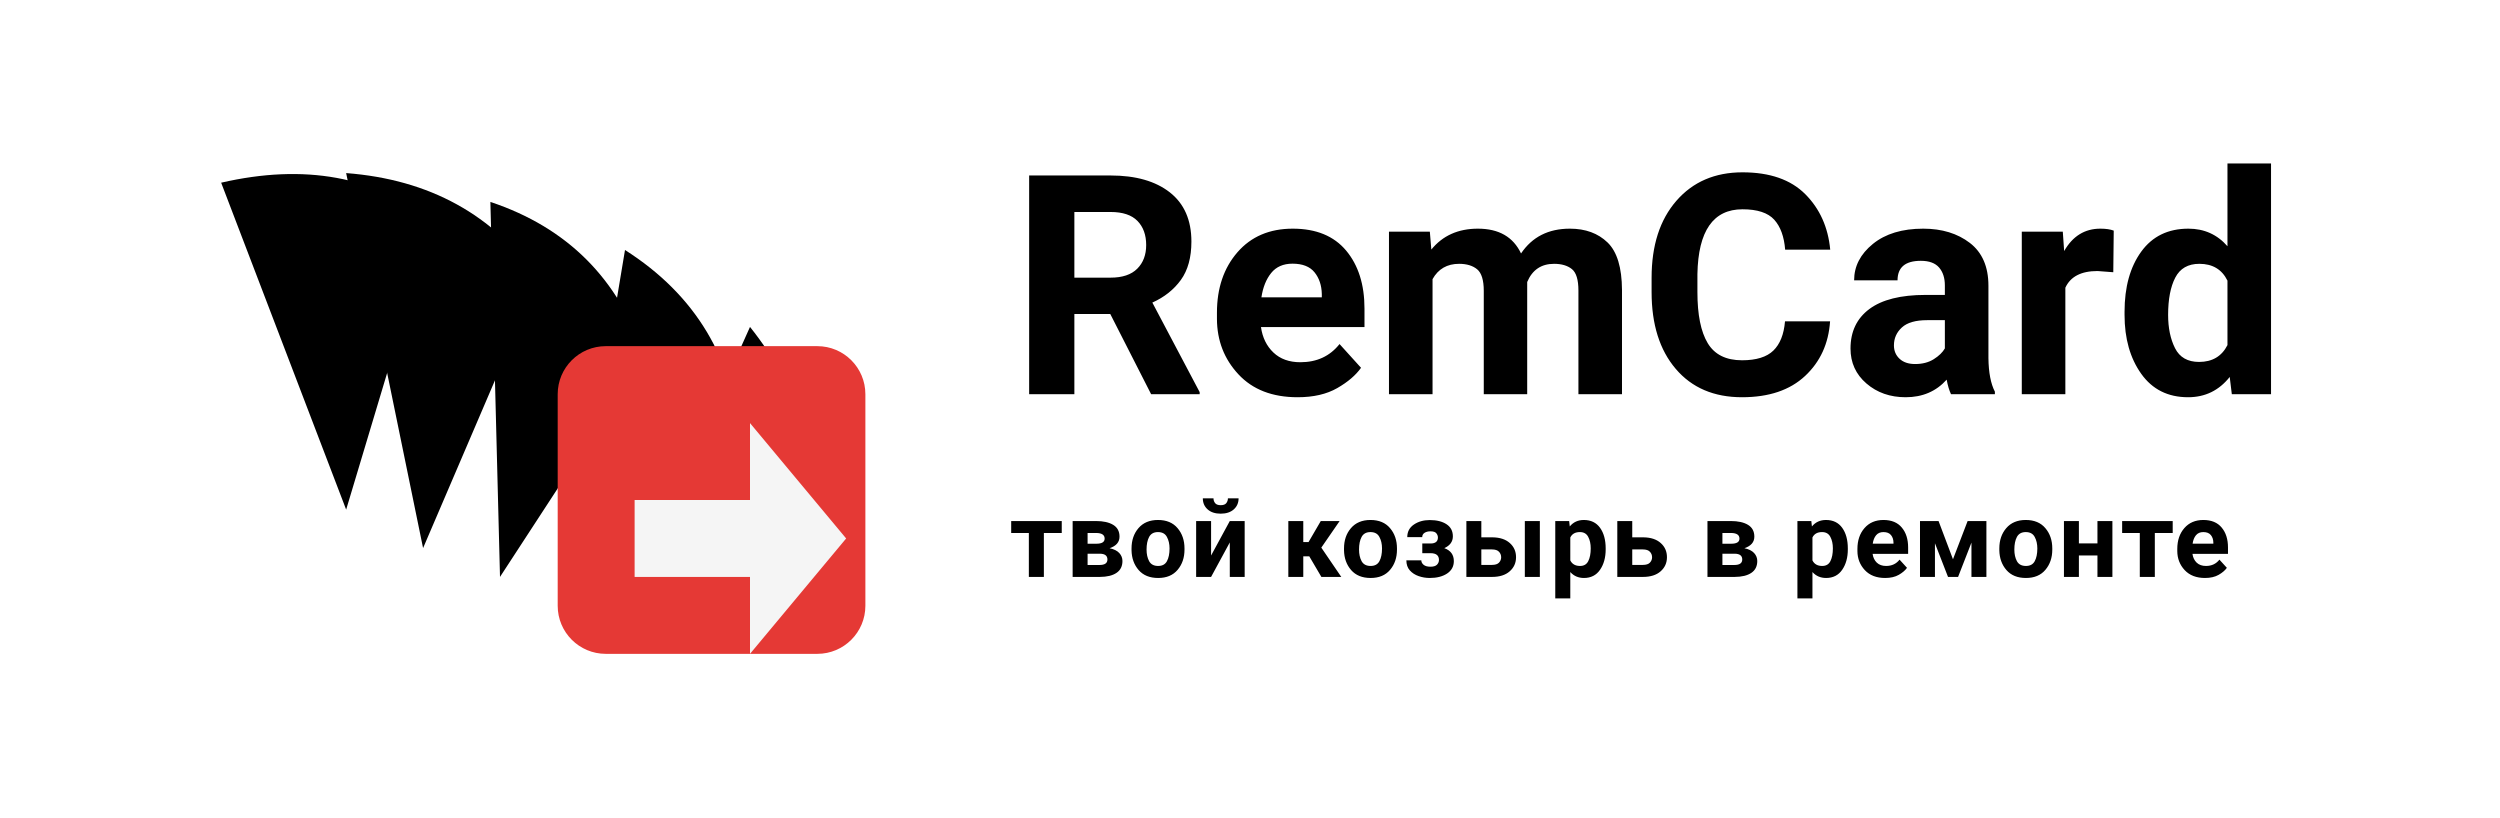
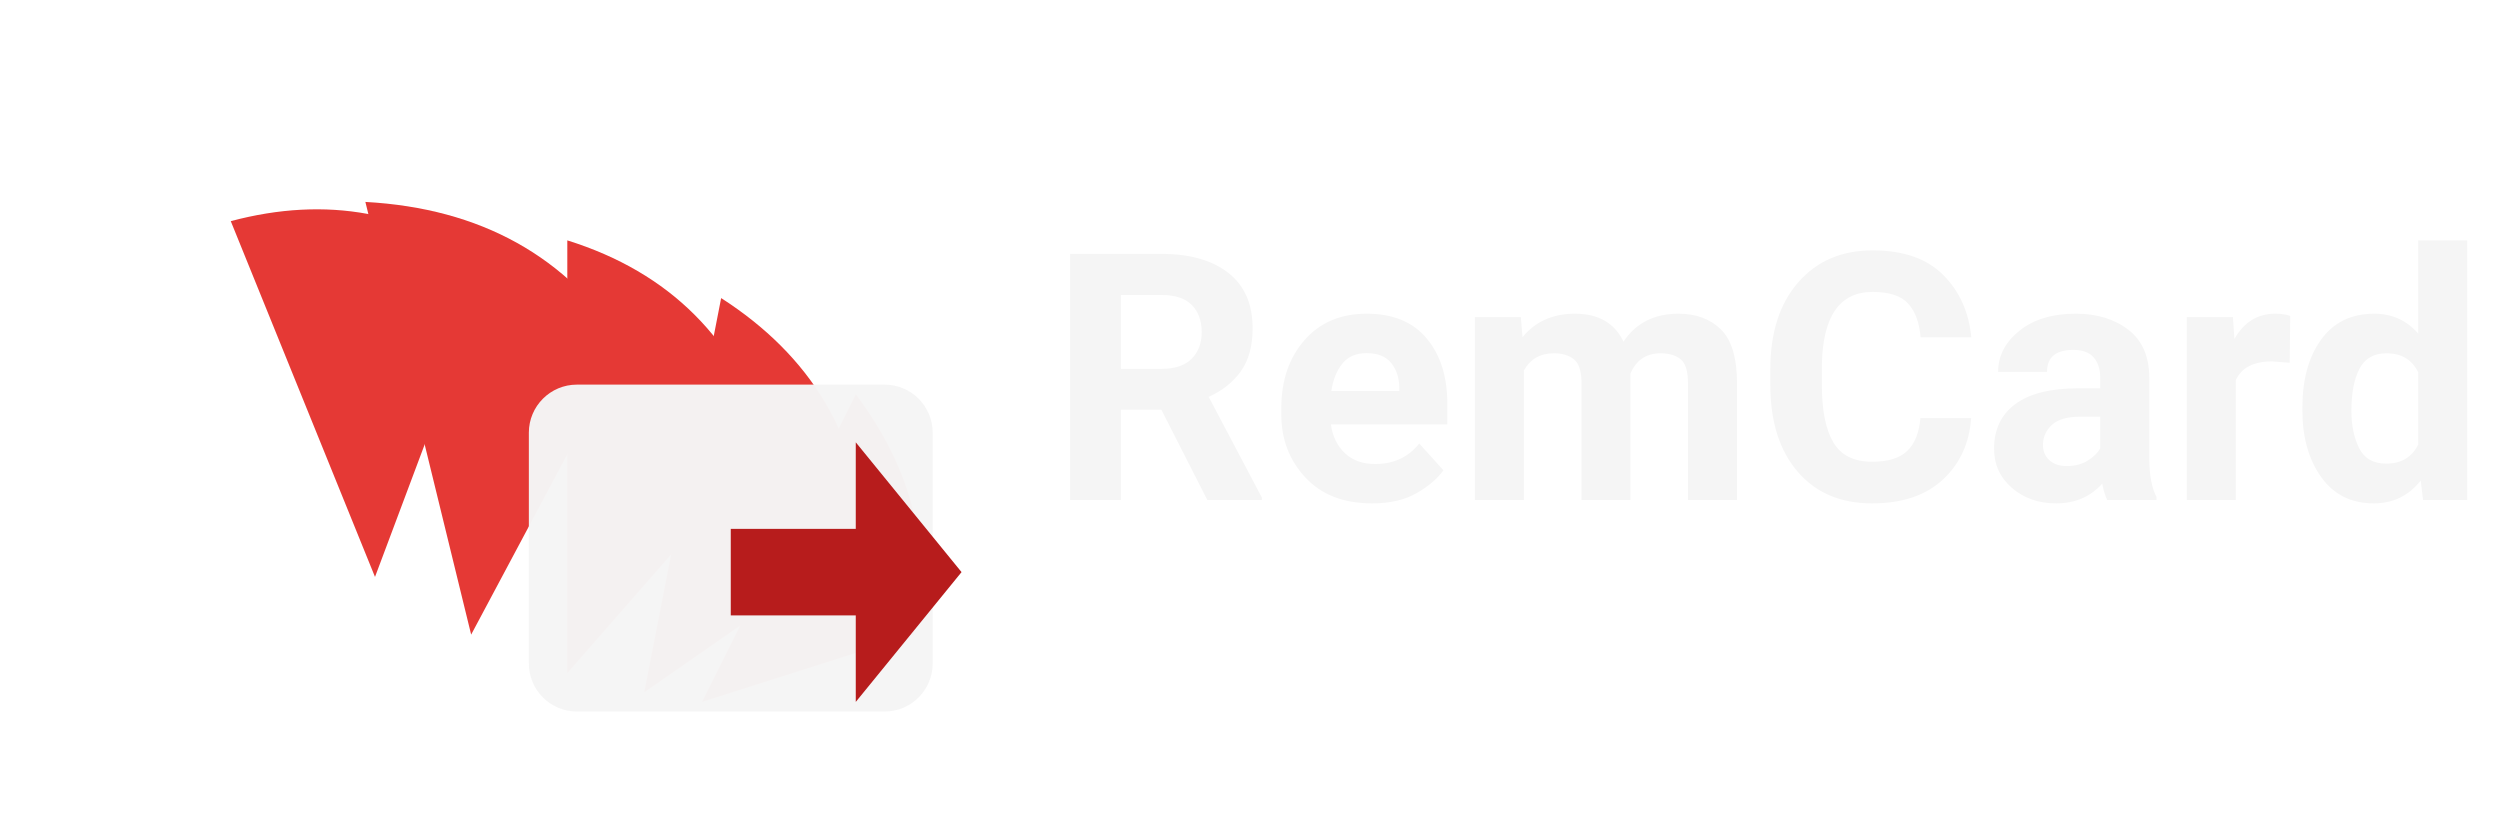
- <svg xmlns="http://www.w3.org/2000/svg" width="520" height="170" viewBox="0 0 520 170" role="img" aria-label="RemCard — твой козырь в ремонте">
+ <svg xmlns="http://www.w3.org/2000/svg" width="520" height="170" viewBox="0 0 520 170" role="img" aria-label="RemCard">
  <defs>
    <style>
-       .t1{font:700 64px ui-sans-serif,system-ui,-apple-system,Segoe UI,Roboto,Ubuntu,Cantarell,Noto Sans,Arial}
-       .t2{font:600 22px ui-sans-serif,system-ui,-apple-system,Segoe UI,Roboto,Ubuntu,Cantarell,Noto Sans,Arial;letter-spacing:.5px}
+       .word{font:700 72px ui-sans-serif,system-ui,-apple-system,Segoe UI,Roboto,Ubuntu,Cantarell,Noto Sans,Arial}
    </style>
  </defs>
-   <g transform="translate(28,28)">
-     <path d="M44 78 L18 10 Q44 4 62 18 Z" fill="currentColor" />
-     <path d="M60 86 L44 8 Q70 10 84 30 Z" fill="currentColor" />
-     <path d="M76 92 L74 14 Q98 22 106 46 Z" fill="currentColor" />
-     <path d="M90 96 L102 24 Q124 38 126 64 Z" fill="currentColor" />
-     <path d="M102 98 L128 40 Q144 60 140 84 Z" fill="currentColor" />
-     <rect x="88" y="44" width="64" height="64" rx="10" fill="#E53935" />
-     <path d="M104 76 h24 v-16 l20 24 -20 24 v-16 h-24z" fill="#F5F5F5" />
+   <g transform="translate(34,34)">
+     <path d="M44 86 L14 12 Q44 4 68 22 Z" fill="#E53935" />
+     <path d="M64 98 L42 8 Q78 10 96 38 Z" fill="#E53935" />
+     <path d="M84 106 L84 16 Q116 26 126 58 Z" fill="#E53935" />
+     <path d="M100 110 L116 28 Q144 46 146 78 Z" fill="#E53935" />
+     <path d="M112 112 L144 48 Q162 72 156 98 Z" fill="#E53935" />
+     <path d="M86 46          h64          a10 10 0 0 1 10 10          v48          a10 10 0 0 1 -10 10          h-64          a10 10 0 0 1 -10 -10          v-48          a10 10 0 0 1 10 -10          z" fill="#F5F5F5" opacity="0.98" />
+     <path d="M118 76 h26 v-18 l22 27 -22 27 v-18 h-26z" fill="#B71C1C" />
  </g>
-   <text x="210" y="82" class="t1" fill="currentColor">RemCard</text>
-   <text x="210" y="120" class="t2" fill="currentColor">твой козырь в ремонте</text>
+   <text x="218" y="104" class="word" fill="#F5F5F5">RemCard</text>
</svg>
